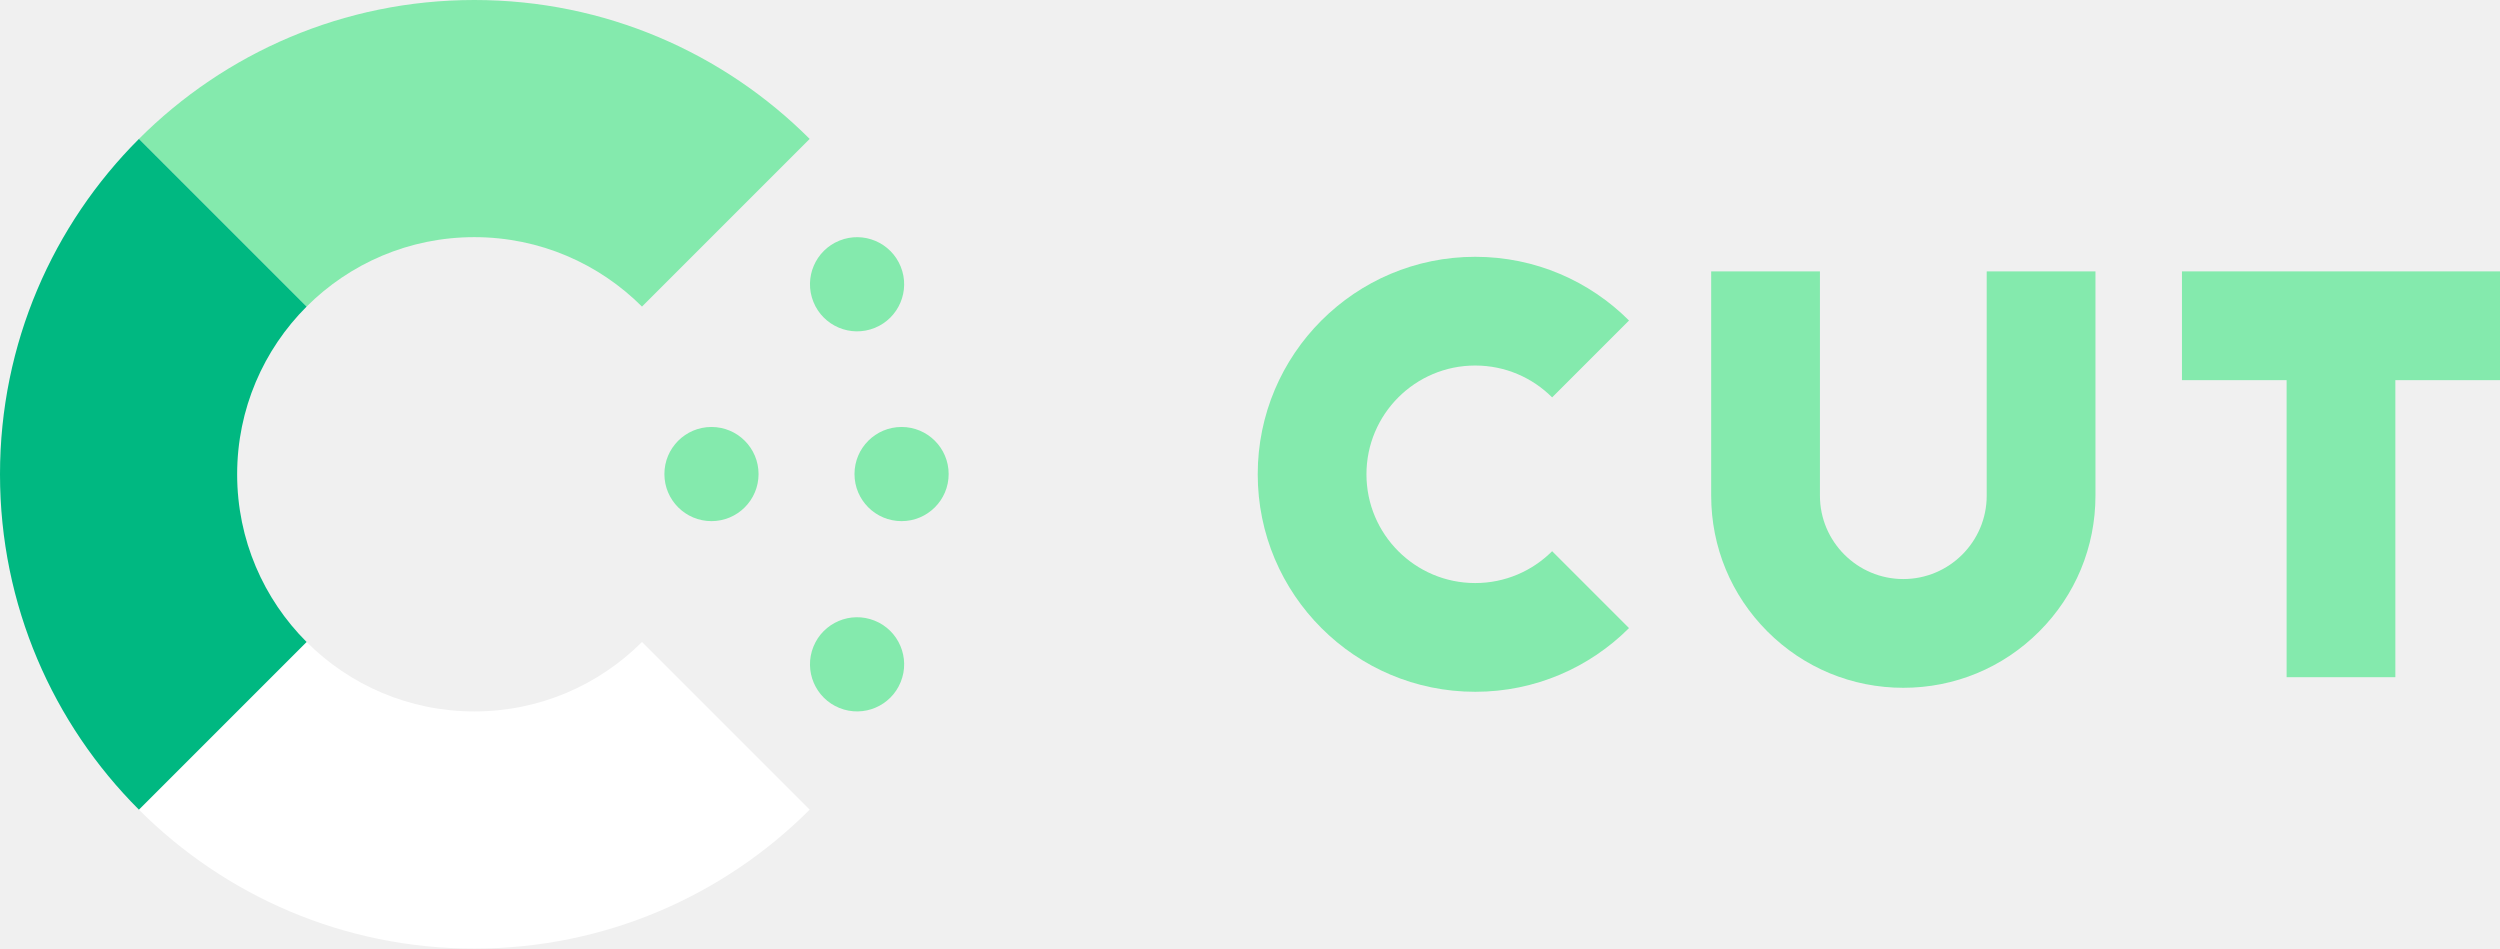
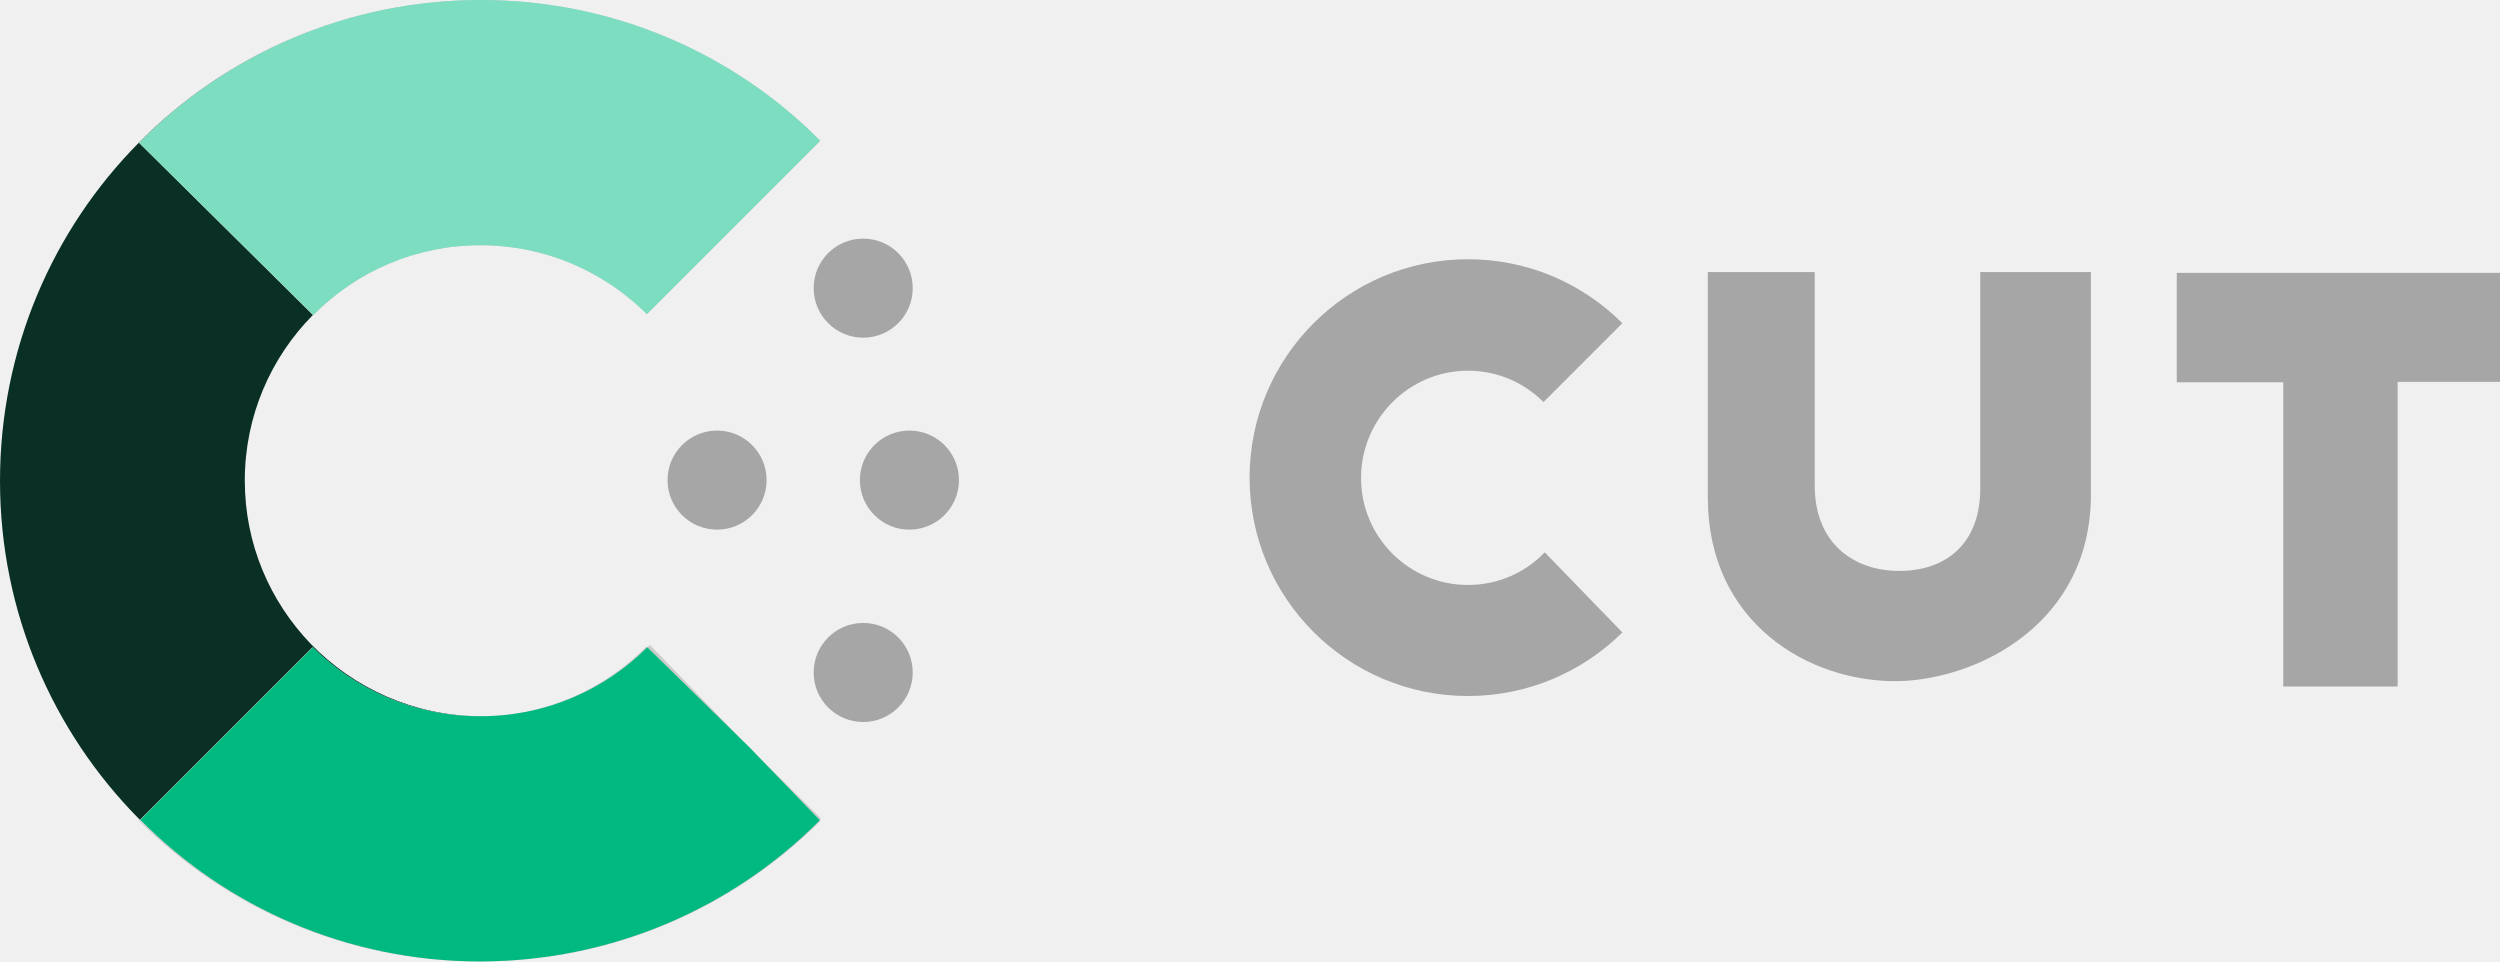
- <svg xmlns="http://www.w3.org/2000/svg" version="1.2" baseProfile="tiny" id="Layer_1" x="0px" y="0px" viewBox="0 0 1150 436.352" overflow="visible" xml:space="preserve">
+ <svg xmlns="http://www.w3.org/2000/svg" version="1.1" id="Layer_1" x="0px" y="0px" viewBox="0 0 605.6 232.9" style="enable-background:new 0 0 605.6 232.9;" xml:space="preserve">
+   <style type="text/css"> .st0{fill:#A6A6A6;} .st1{opacity:0.49;fill:#A6A6A6;} .st2{fill:#0A3026;} .st3{fill:#7CDDC1;} .st4{fill:#00B980;} </style>
  <g>
-     <path fill="#84EAAD" d="M305.622,218.065c0-11.961,9.696-21.657,21.657-21.657c11.961,0,21.657,9.696,21.657,21.657   c0,11.961-9.696,21.658-21.657,21.658C315.318,239.723,305.622,230.026,305.622,218.065L305.622,218.065z" />
-     <path fill="#84EAAD" d="M393.066,218.065c0-11.961,9.696-21.657,21.657-21.657c11.962,0,21.658,9.696,21.658,21.657   c0,11.961-9.696,21.658-21.658,21.658C402.762,239.723,393.066,230.026,393.066,218.065L393.066,218.065z" />
-     <path fill="#84EAAD" d="M374.171,297.48c-4.48,11.09,0.877,23.712,11.968,28.193c11.09,4.481,23.712-0.877,28.193-11.967   c4.481-11.09-0.878-23.713-11.967-28.194C391.275,281.032,378.652,286.39,374.171,297.48L374.171,297.48z" />
-     <path fill="#84EAAD" d="M374.171,138.876c-4.48-11.091,0.877-23.713,11.968-28.194c11.09-4.48,23.712,0.878,28.193,11.967   c4.481,11.091-0.878,23.713-11.967,28.194C391.275,155.323,378.652,149.966,374.171,138.876L374.171,138.876z" />
-     <path fill="#84EAAD" d="M372.45,63.905l-77.133,77.131c-19.74-19.74-47.012-31.948-77.139-31.948   c-30.128,0-57.401,12.208-77.141,31.948L63.905,63.905C103.386,24.416,157.93,0,218.178,0C278.425,0,332.969,24.416,372.45,63.905   L372.45,63.905z" />
-     <path fill="#FFFFFF" d="M372.447,372.446c-39.481,39.489-94.025,63.906-154.273,63.906c-60.247,0-114.791-24.417-154.272-63.906   l77.132-77.132c19.74,19.74,47.013,31.949,77.14,31.949c30.128,0,57.4-12.209,77.14-31.949L372.447,372.446L372.447,372.446z" />
-     <path fill="#00B881" d="M109.089,218.178c0,30.128,12.208,57.4,31.948,77.14L63.905,372.45C24.417,332.97,0,278.425,0,218.178   C0,157.93,24.417,103.386,63.905,63.905l77.132,77.131C121.297,160.778,109.089,188.05,109.089,218.178L109.089,218.178z" />
-     <path fill="#84EAAD" d="M713.979,253.551l35.366,35.367c-18.104,18.104-43.116,29.305-70.744,29.305   c-27.623,0-52.636-11.201-70.74-29.305c-18.108-18.101-29.308-43.113-29.308-70.744c0-27.627,11.2-52.64,29.304-70.744   c18.105-18.104,43.117-29.301,70.744-29.301c27.631,0,52.644,11.2,70.744,29.305L713.979,182.8   c-9.052-9.056-21.559-14.658-35.378-14.658c-13.815,0-26.325,5.602-35.377,14.655c-9.052,9.052-14.654,21.562-14.654,35.377   c0,13.819,5.602,26.325,14.657,35.377c9.053,9.053,21.562,14.655,35.374,14.655C692.417,268.206,704.927,262.604,713.979,253.551   L713.979,253.551z" />
-     <path fill="#84EAAD" d="M875.527,316.386c-23.608,0-45.804-9.193-62.498-25.887s-25.887-38.889-25.887-62.498V124.842h50.025   v103.159c0,21.153,17.208,38.361,38.36,38.361c21.152,0,38.36-17.208,38.36-38.361V124.842h50.025v103.159   c0,23.609-9.194,45.804-25.887,62.498C921.331,307.193,899.136,316.386,875.527,316.386L875.527,316.386z" />
-     <polygon fill="#84EAAD" points="1150,124.842 1003.7,124.842 1003.7,174.867 1051.84,174.867 1051.84,311.508 1101.86,311.508    1101.86,174.867 1150,174.867 1150,124.842  " />
+     <path class="st0" d="M413.7,120.5V65.9h25.9v51.7c0,14,9.4,20.7,20.5,20.7c11.1,0,19.6-6.4,19.6-20V65.9h26.8v53.9 c0,31.4-27.6,44.8-46.7,45.2C438.2,165.3,413.7,150.9,413.7,120.5z" />
+     <path class="st0" d="M553.1,92.6h-25.8V66.1h78.4v26.4h-24.9v73.8h-27.7V92.6z" />
+   </g>
+   <path class="st0" d="M355.6,89.8c7.2,0,13.6,2.9,18.3,7.6L393,78.3c-9.6-9.6-22.8-15.5-37.4-15.5l0,0c-29.2,0-52.9,23.7-52.9,52.9 s23.7,52.9,52.9,52.9c14.6,0,27.8-5.9,37.4-15.4l-18.8-19.4c-4.7,4.9-11.3,7.9-18.6,7.9c-14.3,0-25.9-11.6-25.9-25.9 S341.3,89.8,355.6,89.8" />
+   <circle class="st0" cx="173.7" cy="116.3" r="12" />
+   <circle class="st0" cx="209.1" cy="162.9" r="12" />
+   <circle class="st0" cx="220.3" cy="116.3" r="12" />
+   <circle class="st0" cx="209.1" cy="69.8" r="12" />
+   <g>
+     <path class="st1" d="M116.5,59.4c15.7,0,30,6.4,40.3,16.7l0,0C146.5,65.8,132.2,59.4,116.5,59.4C116.5,59.4,116.5,59.4,116.5,59.4z " />
+     <path class="st1" d="M157.4,156.2c-0.2,0.2-0.4,0.4-0.6,0.6l24.7,24.3L157.4,156.2z" />
+     <path class="st1" d="M116.5,232.9c32.1,0,61.1-13,82.2-34l-0.2-0.2c-21,21.1-50.1,34.1-82.2,34.2 C116.3,232.9,116.4,232.9,116.5,232.9z" />
+     <path class="st2" d="M116,173.5c0.1,0,0.2,0,0.2,0c-16-0.1-30.5-6.8-40.9-17.5c-9.9-10.3-16-24.2-16-39.6 c0-15.6,6.3-29.8,16.5-40.1c0,0,0,0,0,0L33.7,34.6C54.8,13.2,84.1,0,116.5,0c0,0,0,0,0,0C84.1,0,54.7,13.2,33.6,34.6 C12.8,55.6,0,84.6,0,116.5c0,31.8,12.8,60.7,33.5,81.7c0.1,0.1,0.3,0.3,0.4,0.4l41.8-41.8C86,167.1,100.3,173.5,116,173.5z" />
+     <path class="st1" d="M75.9,76.3L75.9,76.3c10.4-10.4,24.7-16.9,40.6-16.9c0,0,0,0,0,0C100.6,59.4,86.3,65.9,75.9,76.3z" />
+     <path class="st1" d="M156.8,76.1C156.8,76.1,156.8,76.1,156.8,76.1l42-42C177.8,13,148.7,0,116.5,0c0,0,0,0,0,0 c32.2,0,61.3,13,82.3,34.1L156.8,76.1z" />
+     <path class="st1" d="M75.9,76.3c10.4-10.5,24.7-16.9,40.5-16.9c0,0,0,0,0,0c0,0,0,0,0,0c15.7,0,30,6.4,40.3,16.7l42-42 C177.8,13,148.6,0,116.5,0C84.1,0,54.8,13.2,33.7,34.6L75.9,76.3z" />
+     <path class="st3" d="M75.9,76.3c10.4-10.5,24.7-16.9,40.5-16.9c0,0,0,0,0,0c0,0,0,0,0,0c15.7,0,30,6.4,40.3,16.7l42-42 C177.8,13,148.6,0,116.5,0C84.1,0,54.8,13.2,33.7,34.6L75.9,76.3z" />
+     <path class="st1" d="M33.7,198.8c21.1,21.1,50.2,34.1,82.4,34.1c0.1,0,0.2,0,0.2,0c-32.2-0.1-61.3-13.2-82.4-34.3L33.7,198.8z" />
+     <path class="st1" d="M181.5,181.1l17,17.6c0.1-0.1,0.3-0.3,0.4-0.4L181.5,181.1z" />
+     <path class="st1" d="M156.8,156.8l-0.2-0.2c-10.3,10.4-24.6,16.9-40.3,16.9c0.1,0,0.2,0,0.2,0C132.2,173.5,146.5,167.1,156.8,156.8 z" />
+     <path class="st1" d="M156.8,156.8c-10.3,10.3-24.6,16.7-40.3,16.7c-0.1,0-0.2,0-0.2,0c-0.1,0-0.2,0-0.2,0c-15.7,0-30-6.4-40.3-16.7 l-41.8,41.8c21,21.2,50.2,34.3,82.4,34.3c32.1-0.1,61.2-13.1,82.2-34.2l-17-17.6L156.8,156.8z" />
+     <path class="st4" d="M156.8,156.8c-10.3,10.3-24.6,16.7-40.3,16.7c-0.1,0-0.2,0-0.2,0c-0.1,0-0.2,0-0.2,0c-15.7,0-30-6.4-40.3-16.7 l-41.8,41.8c21,21.2,50.2,34.3,82.4,34.3c32.1-0.1,61.2-13.1,82.2-34.2l-17-17.6L156.8,156.8z" />
  </g>
</svg>
